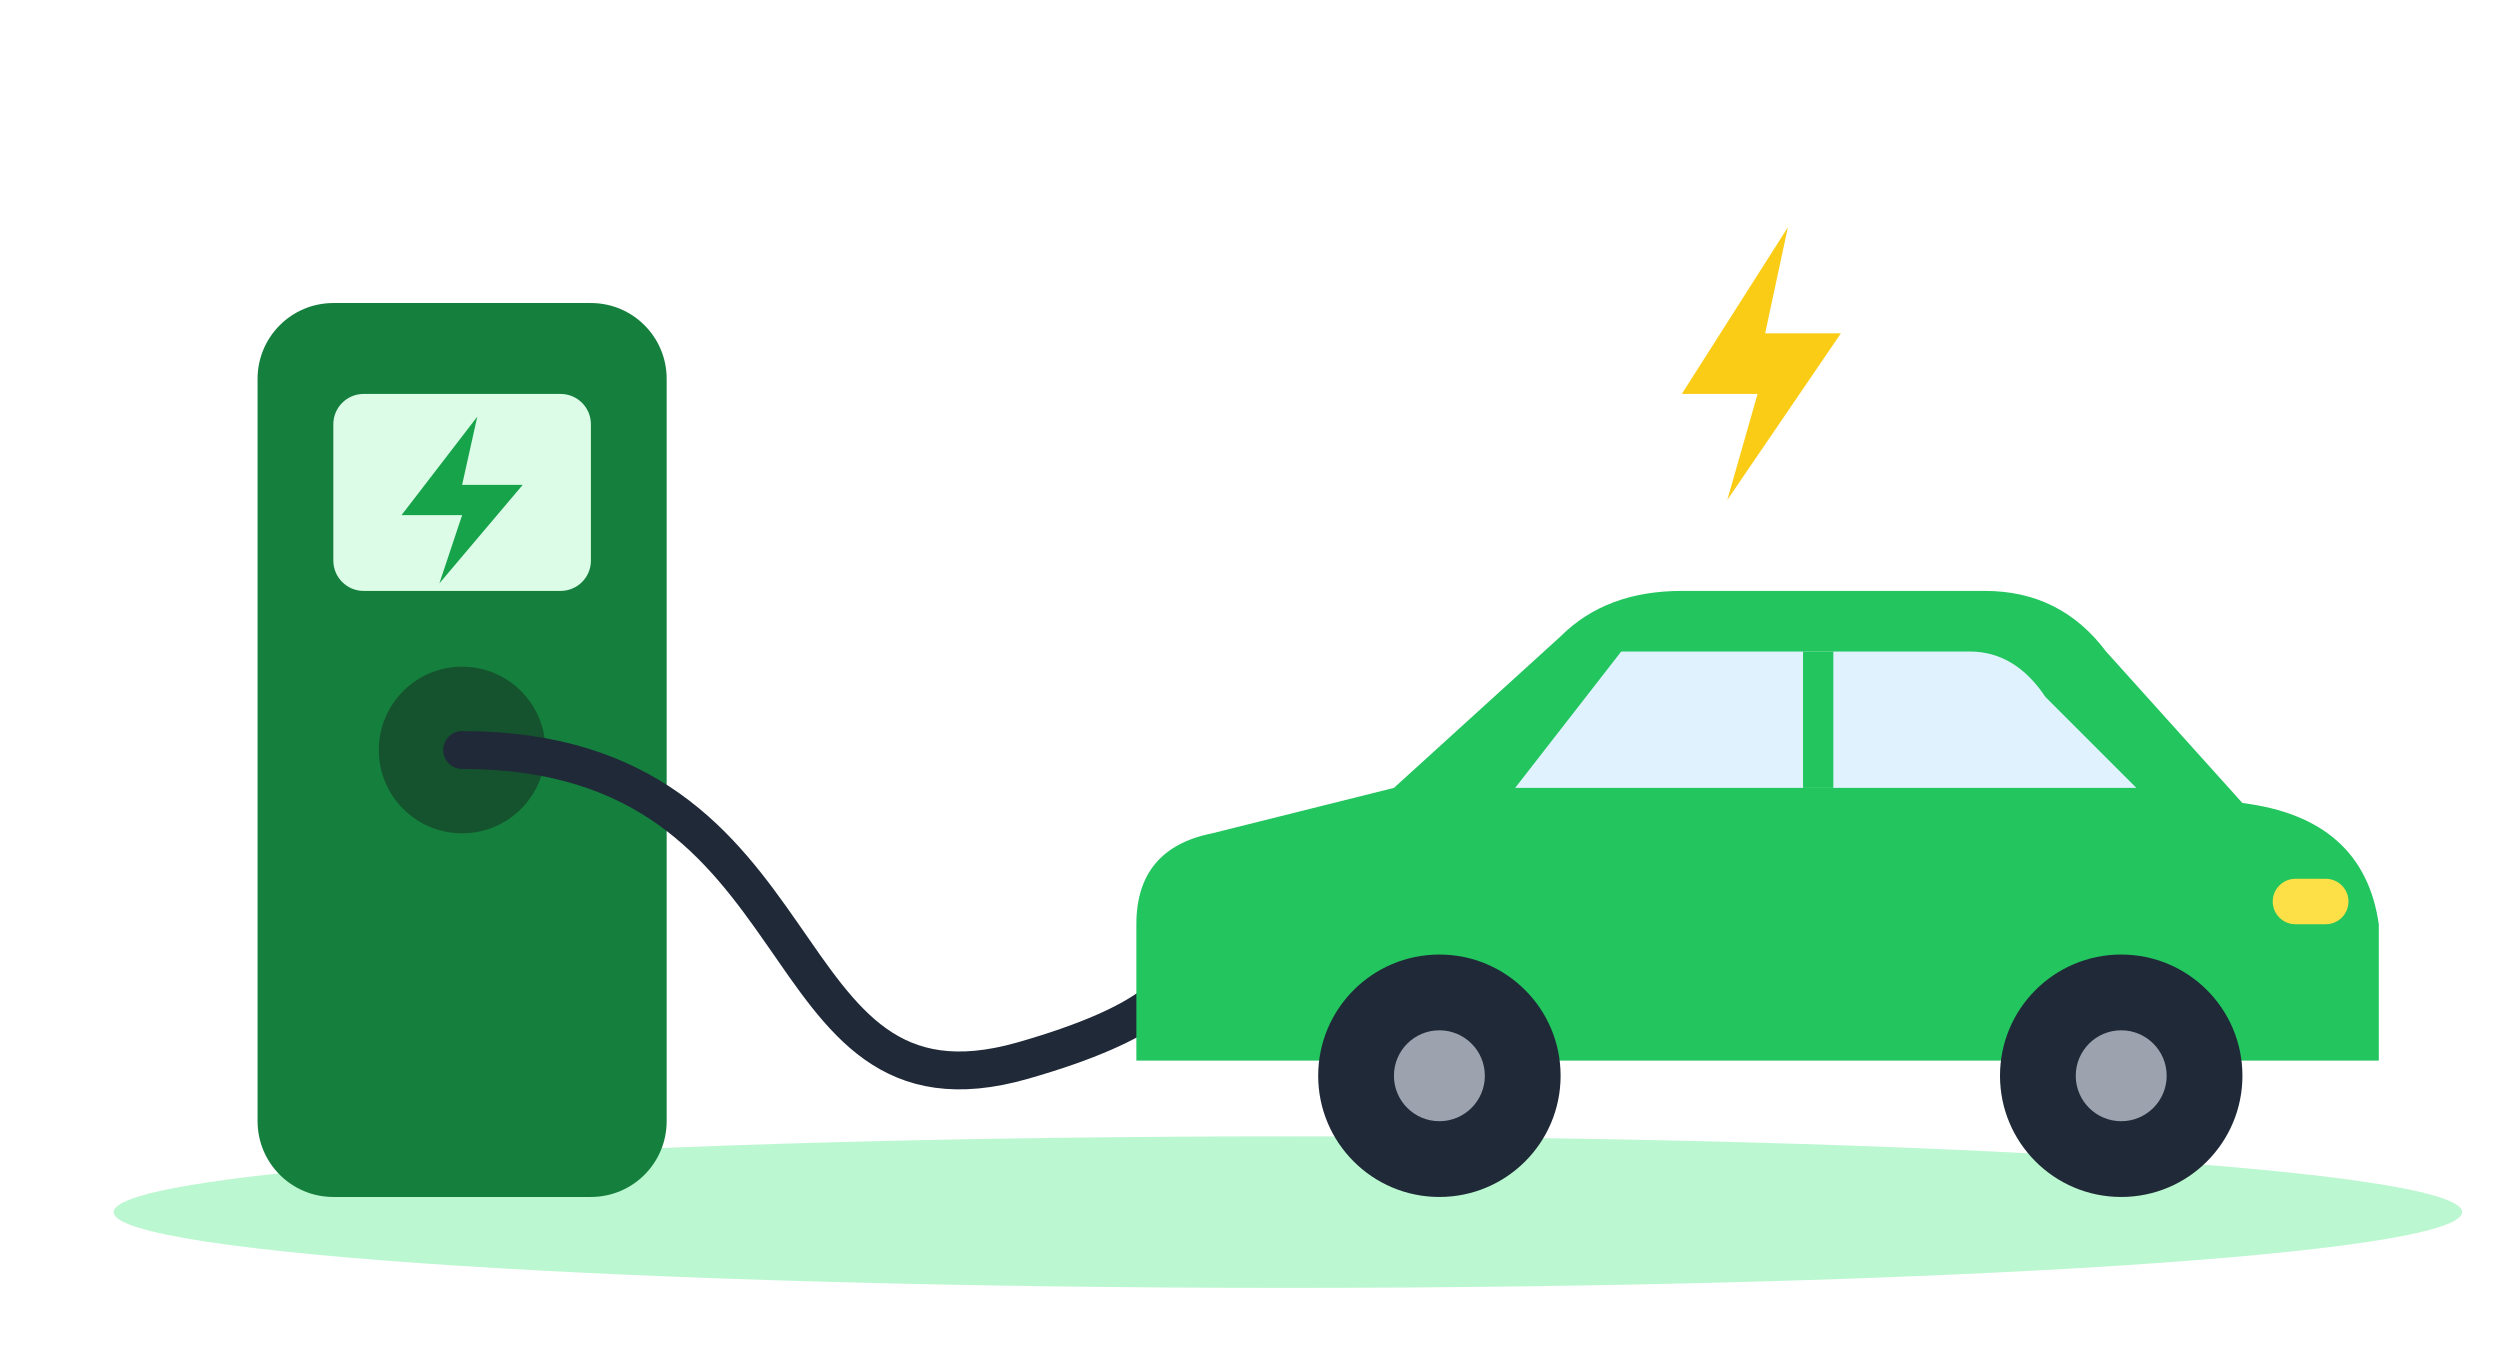
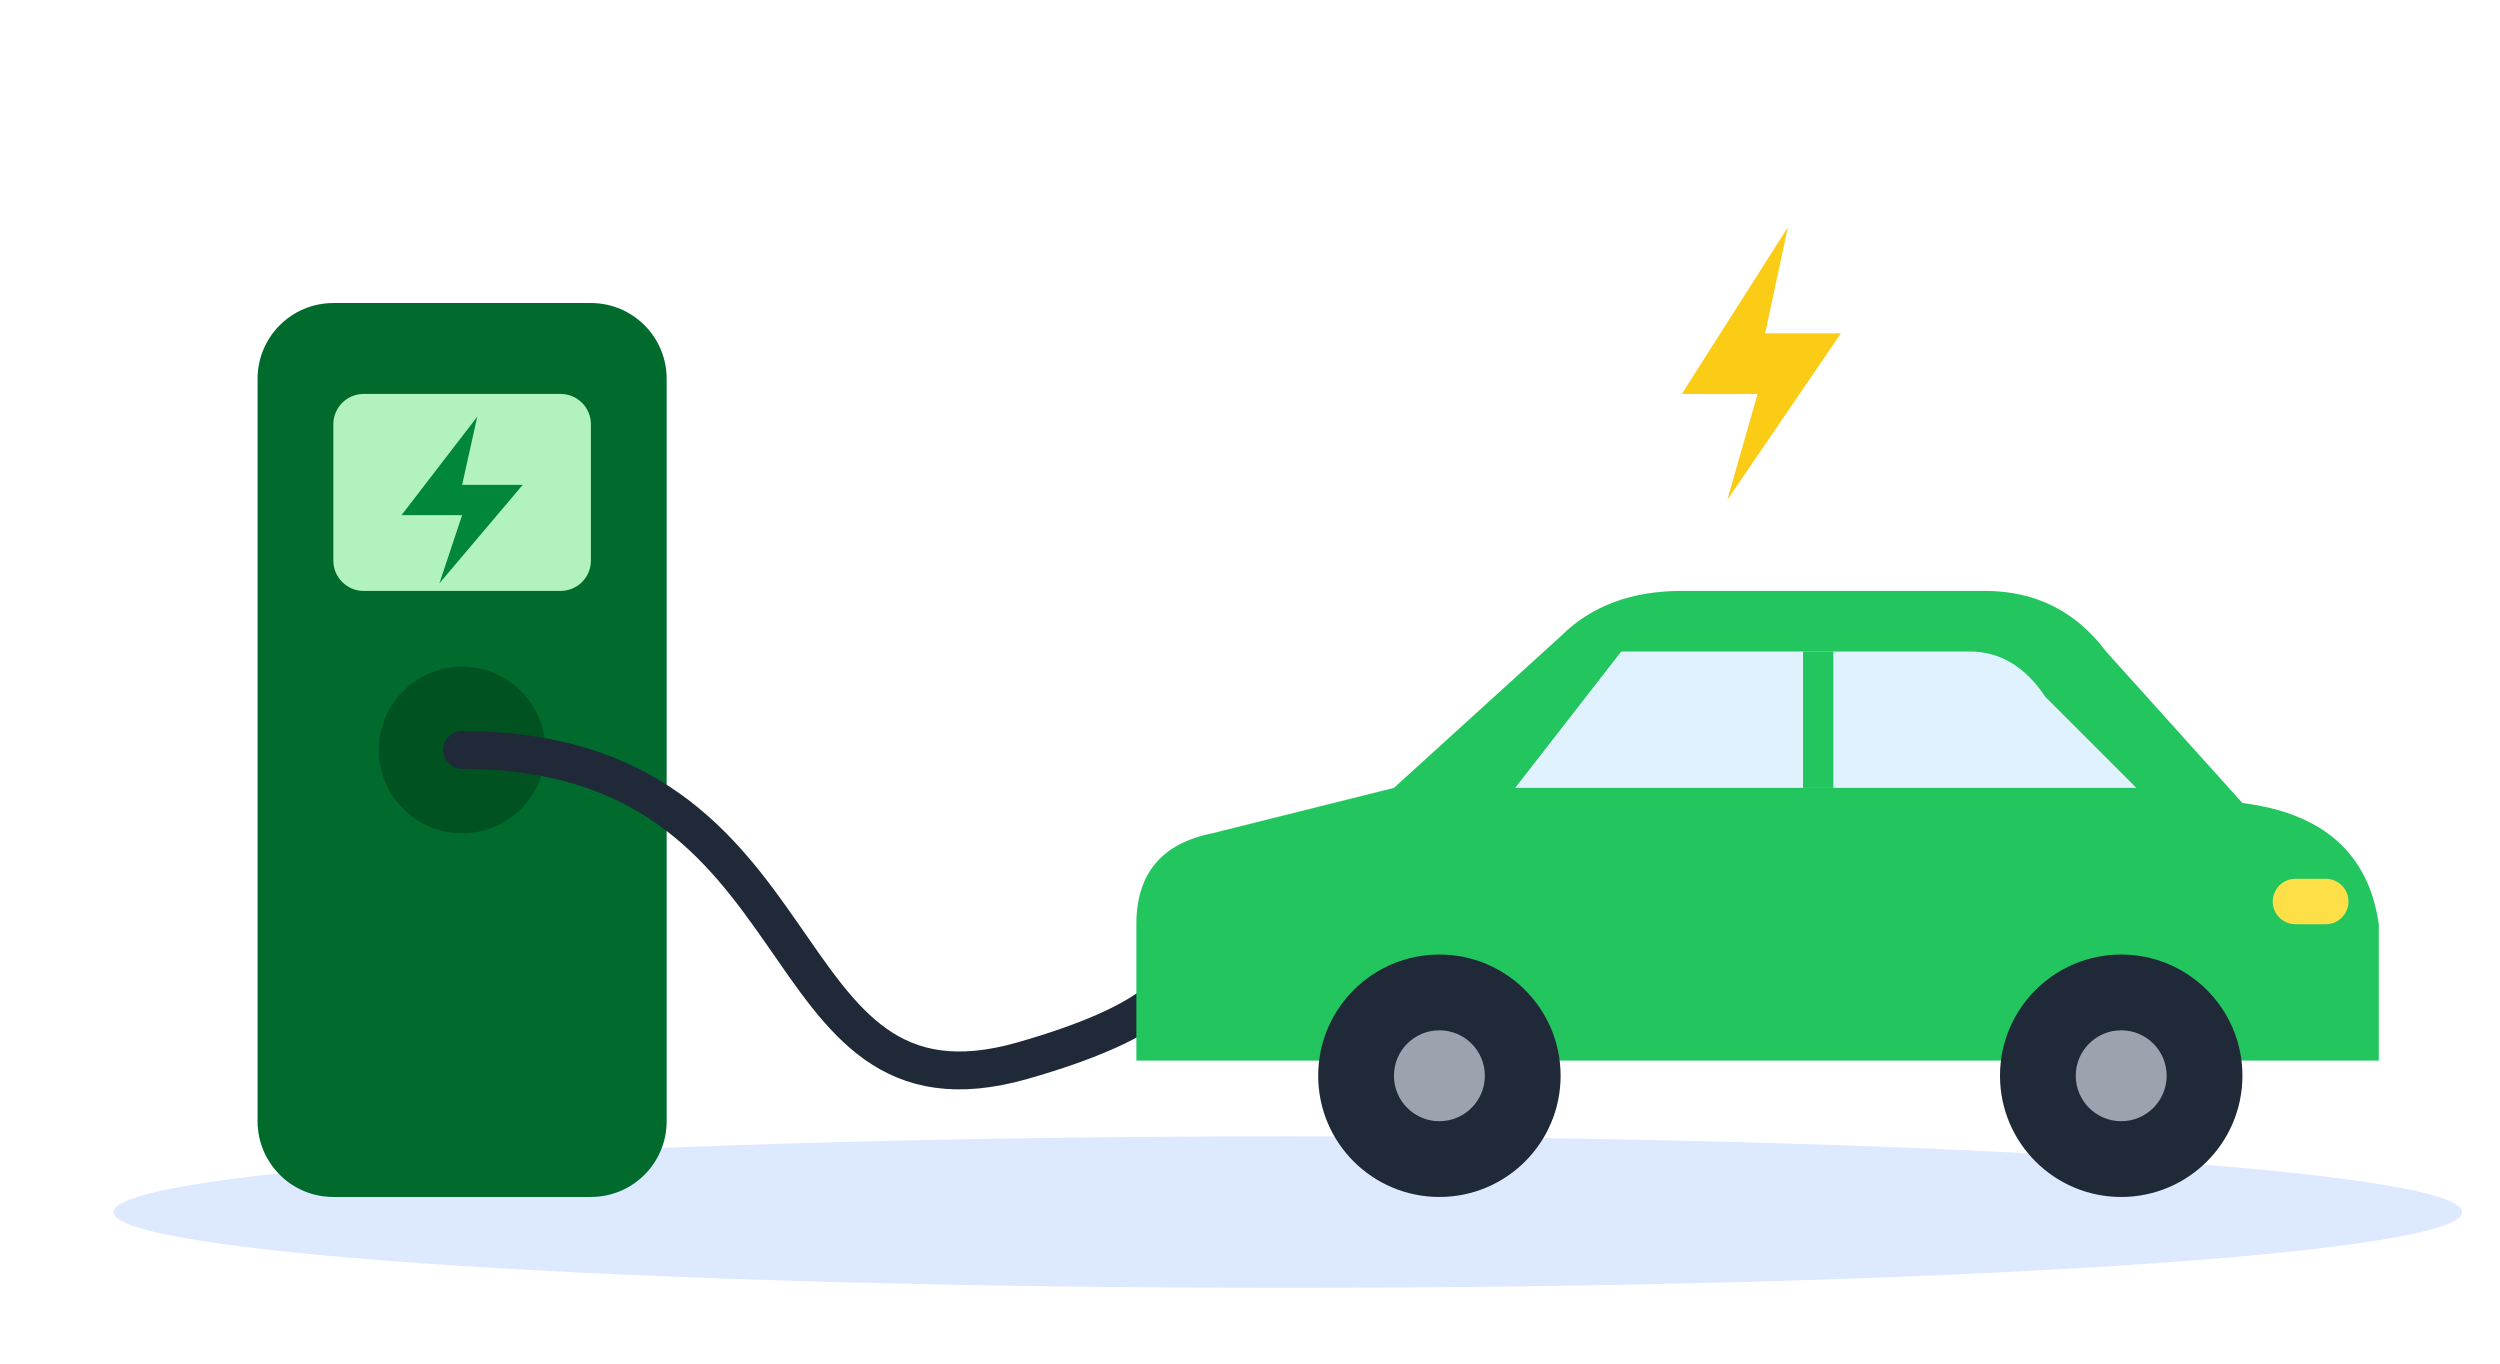
<svg xmlns="http://www.w3.org/2000/svg" viewBox="0 0 330 180">
-   <ellipse cx="170" cy="160" rx="155" ry="10" fill="#bbf7d0" />
-   <rect x="34" y="40" width="54" height="118" rx="10" fill="#15803d" />
-   <rect x="44" y="52" width="34" height="26" rx="4" fill="#dcfce7" />
-   <path d="M63 55 53 68h8l-3 9 11-13h-8z" fill="#16a34a" />
-   <rect x="50" y="88" width="22" height="22" rx="11" fill="#14532d" />
+   <ellipse cx="170" cy="160" rx="155" ry="10" fill="#dce9ff" />
+   <rect x="34" y="40" width="54" height="118" rx="10" fill="#006b2c" />
+   <rect x="44" y="52" width="34" height="26" rx="4" fill="#b1f2be" />
+   <path d="M63 55 53 68h8l-3 9 11-13h-8z" fill="#00873a" />
+   <rect x="50" y="88" width="22" height="22" rx="11" fill="#005320" />
  <path d="M61 99 C 110 99, 100 150, 135 140 S 150 120, 156 120" fill="none" stroke="#1f2937" stroke-width="5" stroke-linecap="round" />
  <path d="M150 140 V122 Q150 112 160 110 L184 104 L206 84 Q212 78 222 78 H262 Q272 78 278 86 L296 106 Q312 108 314 122 V140 Z" fill="#22c55e" />
  <path d="M214 86 H260 Q266 86 270 92 L282 104 H200 Z" fill="#e0f2fe" />
  <rect x="238" y="86" width="4" height="18" fill="#22c55e" />
  <rect x="300" y="116" width="10" height="6" rx="3" fill="#fde047" />
  <circle cx="190" cy="142" r="16" fill="#1f2937" />
  <circle cx="190" cy="142" r="6" fill="#9ca3af" />
  <circle cx="280" cy="142" r="16" fill="#1f2937" />
  <circle cx="280" cy="142" r="6" fill="#9ca3af" />
  <path d="M236 30 222 52h10l-4 14 15-22h-10z" fill="#facc15" />
</svg>
